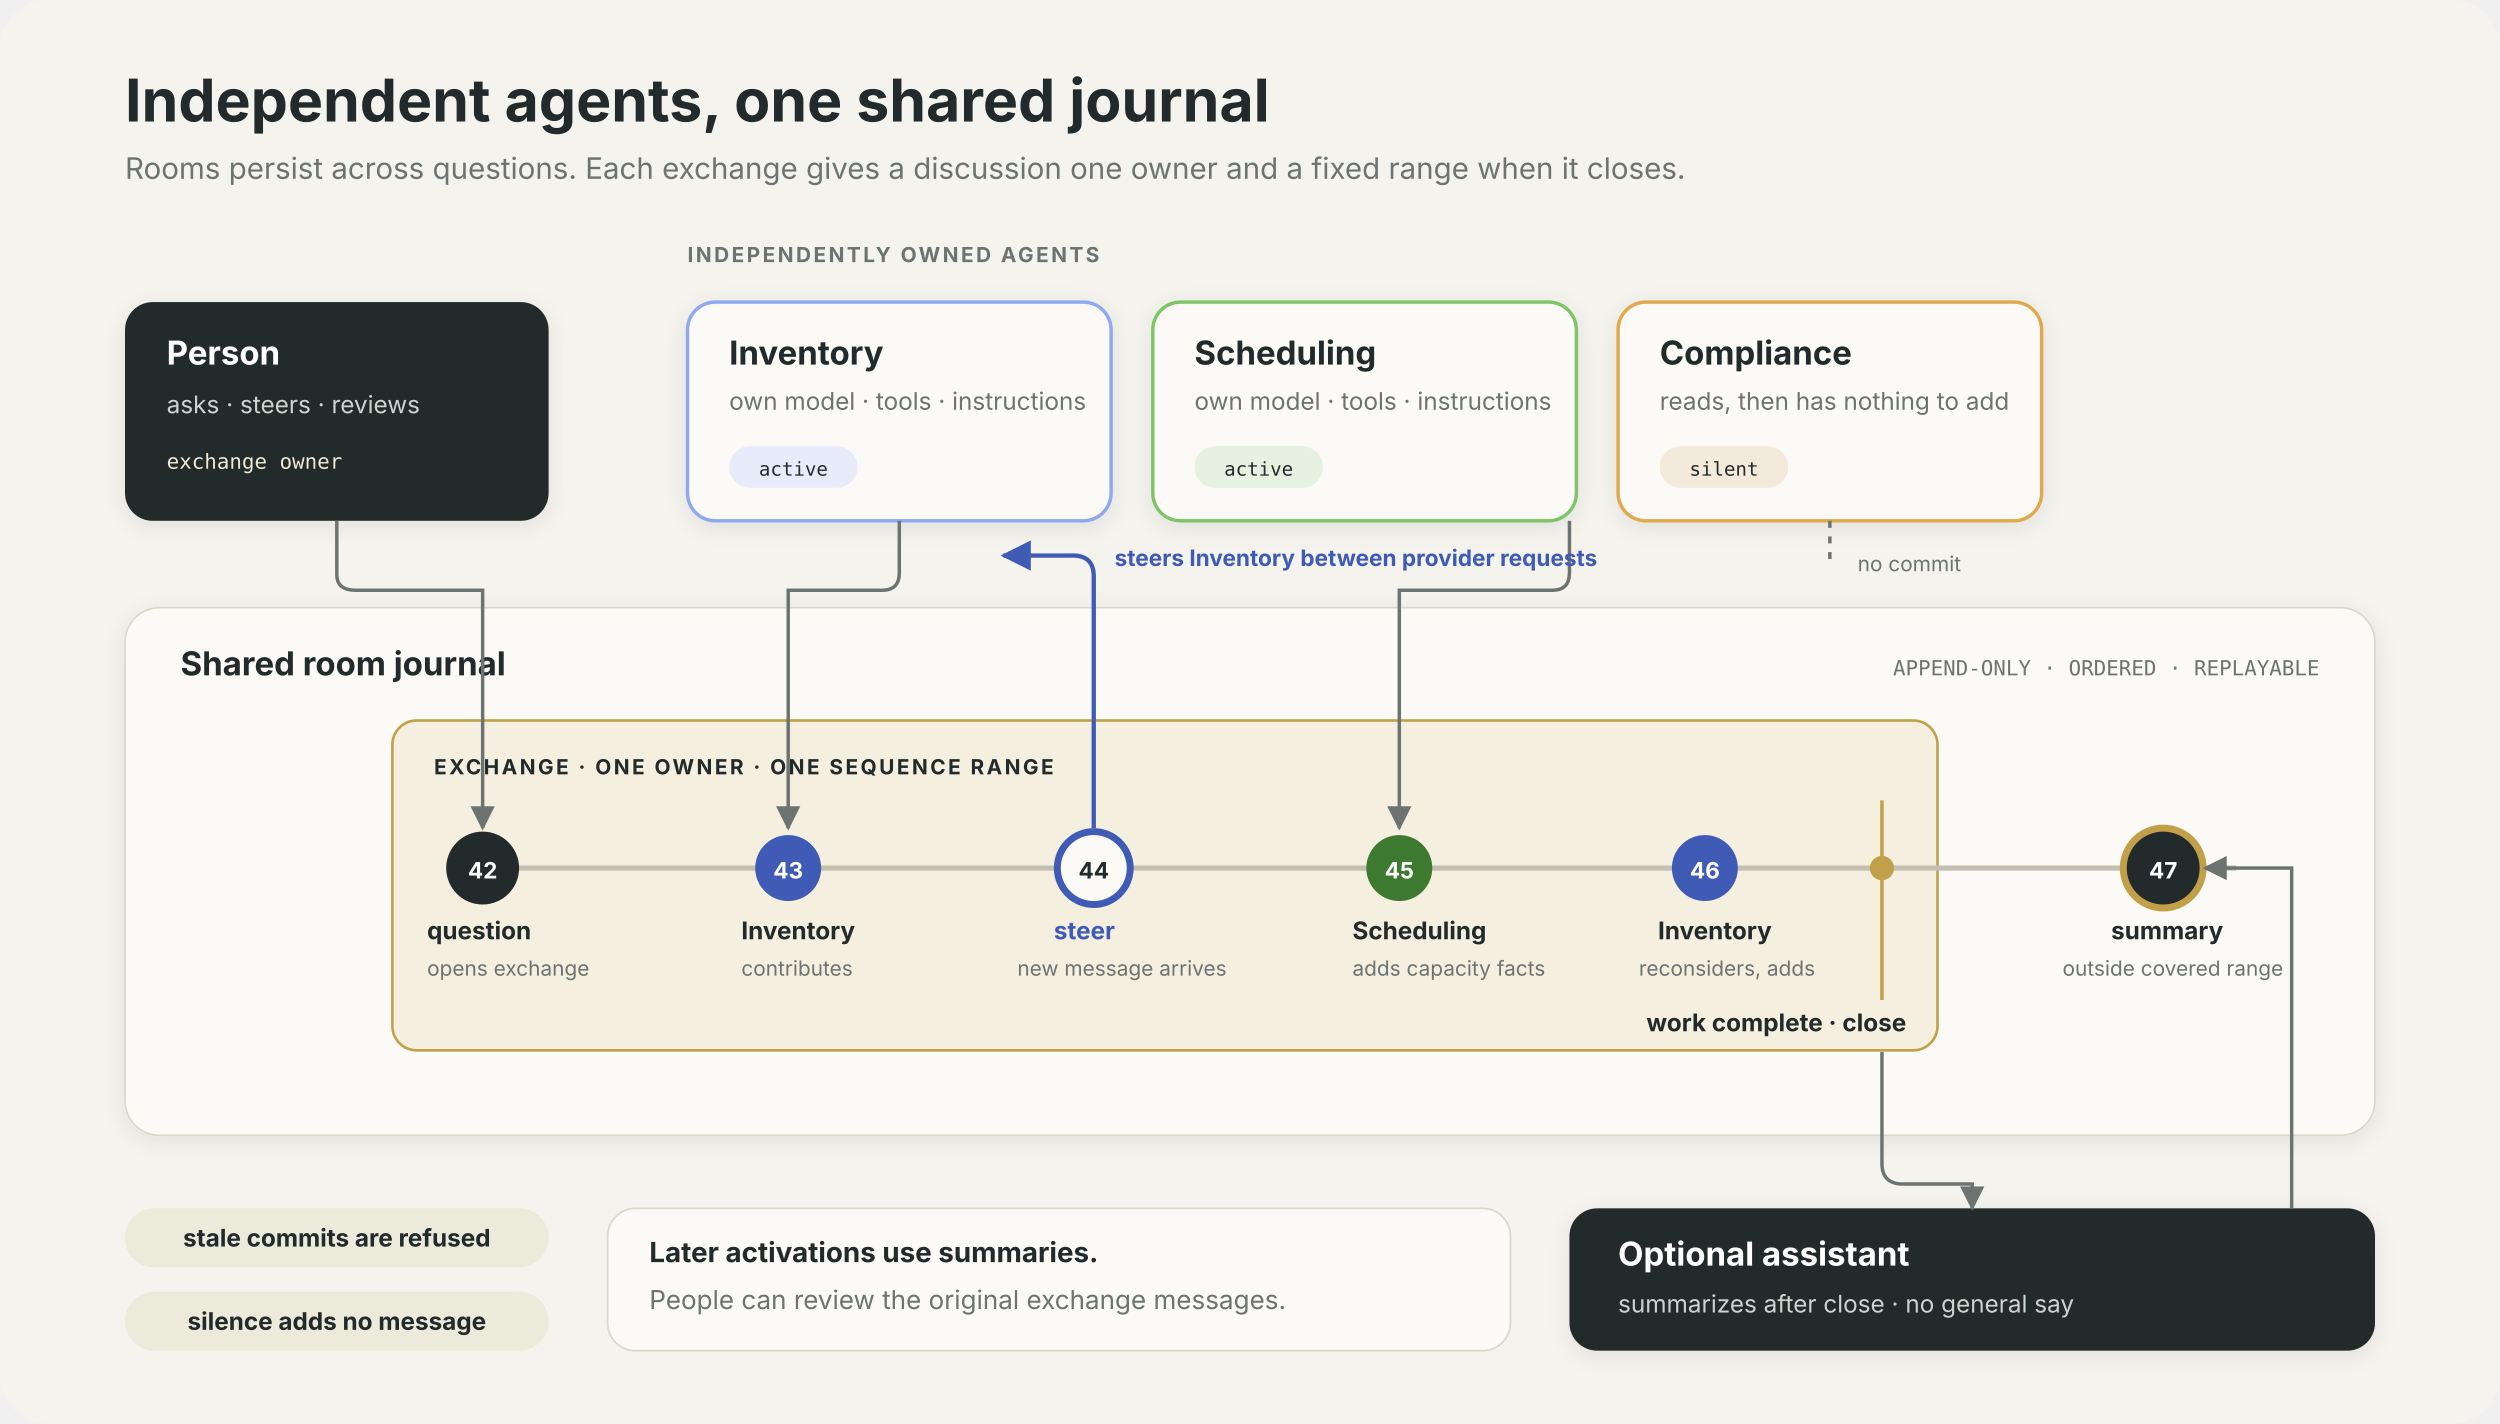
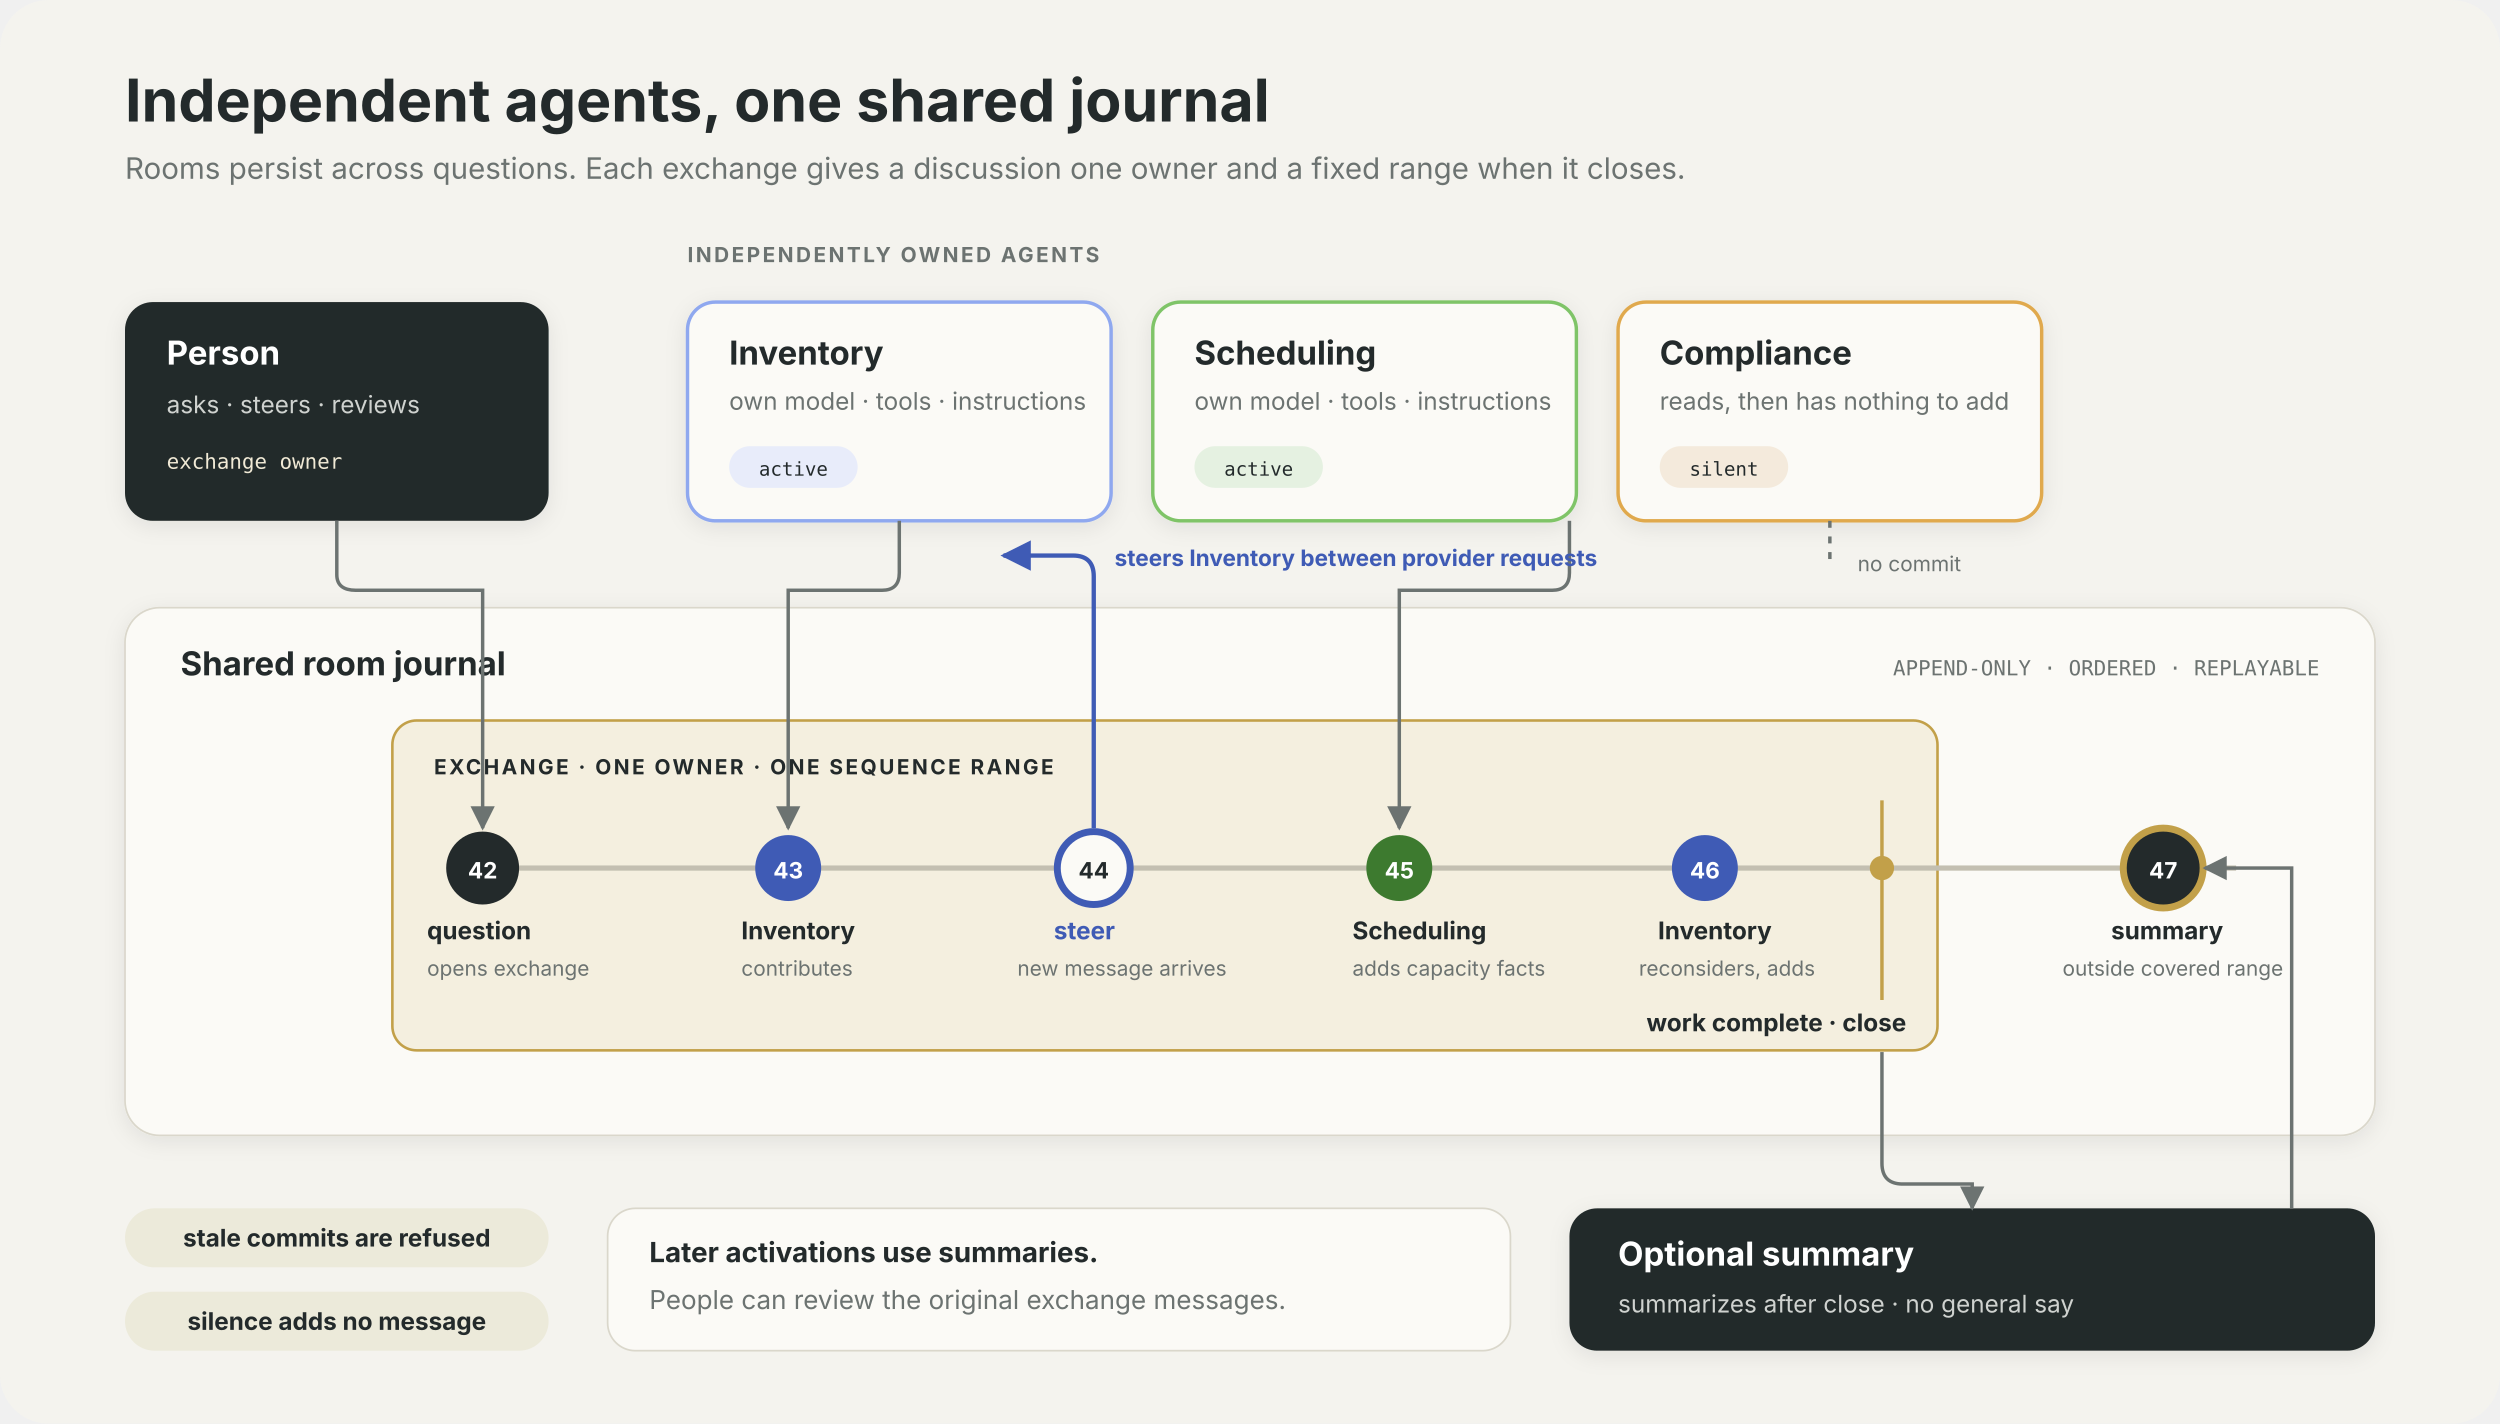
<svg xmlns="http://www.w3.org/2000/svg" width="1440" height="820" viewBox="0 0 1440 820" role="img" aria-labelledby="title desc">
  <defs>
    <marker id="arrow" viewBox="0 0 10 10" refX="9" refY="5" markerWidth="7" markerHeight="7" orient="auto-start-reverse">
      <path d="M0 0 10 5 0 10Z" fill="#6c7371" />
    </marker>
    <marker id="arrow-blue" viewBox="0 0 10 10" refX="9" refY="5" markerWidth="7" markerHeight="7" orient="auto-start-reverse">
      <path d="M0 0 10 5 0 10Z" fill="#3f5bb5" />
    </marker>
    <filter id="shadow" x="-10%" y="-10%" width="120%" height="130%">
      <feDropShadow dx="0" dy="3" stdDeviation="6" flood-color="#232a2b" flood-opacity="0.08" />
    </filter>
    <style>
      .sans { font-family: Inter, "IBM Plex Sans", system-ui, sans-serif; }
      .mono { font-family: "IBM Plex Mono", ui-monospace, monospace; }
      .ink { fill: #232a2b; }
      .dim { fill: #6c7371; }
      .small { font-size: 14px; }
      .body { font-size: 16px; }
      .label { font-size: 12px; font-weight: 700; letter-spacing: 1.4px; }
      .title { font-size: 19px; font-weight: 700; }
    </style>
  </defs>
  <rect width="1440" height="820" rx="28" fill="#f4f3ee" />
  <text x="72" y="70" class="sans ink" font-size="34" font-weight="700">Independent agents, one shared journal</text>
  <text x="72" y="103" class="sans dim" font-size="17">Rooms persist across questions. Each exchange gives a discussion one owner and a fixed range when it closes.</text>
  <text x="396" y="151" class="sans dim label">INDEPENDENTLY OWNED AGENTS</text>
  <g filter="url(#shadow)">
    <rect x="396" y="174" width="244" height="126" rx="16" fill="#fbfaf6" stroke="#8fa8ef" stroke-width="2" />
    <rect x="664" y="174" width="244" height="126" rx="16" fill="#fbfaf6" stroke="#7fc468" stroke-width="2" />
    <rect x="932" y="174" width="244" height="126" rx="16" fill="#fbfaf6" stroke="#e0a94e" stroke-width="2" />
  </g>
  <text x="420" y="210" class="sans ink title">Inventory</text>
  <text x="420" y="236" class="sans dim small">own model · tools · instructions</text>
  <rect x="420" y="257" width="74" height="24" rx="12" fill="#e8ecfa" />
  <text x="457" y="274" text-anchor="middle" class="mono ink" font-size="11">active</text>
  <text x="688" y="210" class="sans ink title">Scheduling</text>
  <text x="688" y="236" class="sans dim small">own model · tools · instructions</text>
  <rect x="688" y="257" width="74" height="24" rx="12" fill="#e5f1e1" />
  <text x="725" y="274" text-anchor="middle" class="mono ink" font-size="11">active</text>
  <text x="956" y="210" class="sans ink title">Compliance</text>
  <text x="956" y="236" class="sans dim small">reads, then has nothing to add</text>
  <rect x="956" y="257" width="74" height="24" rx="12" fill="#f4eadc" />
  <text x="993" y="274" text-anchor="middle" class="mono ink" font-size="11">silent</text>
  <g filter="url(#shadow)">
    <rect x="72" y="350" width="1296" height="304" rx="20" fill="#fbfaf6" stroke="#dad7cb" />
  </g>
  <text x="104" y="389" class="sans ink title">Shared room journal</text>
  <text x="1336" y="389" text-anchor="end" class="mono dim" font-size="12">APPEND-ONLY · ORDERED · REPLAYABLE</text>
  <rect x="226" y="415" width="890" height="190" rx="14" fill="#f1ead6" fill-opacity="0.7" stroke="#c2a049" stroke-width="1.5" />
  <text x="250" y="446" class="sans ink label">EXCHANGE · ONE OWNER · ONE SEQUENCE RANGE</text>
  <line x1="266" y1="500" x2="1288" y2="500" stroke="#c3bfb1" stroke-width="3" />
  <g class="sans">
    <circle cx="278" cy="500" r="21" fill="#232a2b" />
    <text x="278" y="506" text-anchor="middle" fill="#fff" font-size="13" font-weight="700">42</text>
    <text x="246" y="541" class="ink small" font-weight="700">question</text>
    <text x="246" y="562" class="dim" font-size="12">opens exchange</text>
    <circle cx="454" cy="500" r="19" fill="#3f5bb5" />
    <text x="454" y="506" text-anchor="middle" fill="#fff" font-size="13" font-weight="700">43</text>
    <text x="427" y="541" class="ink small" font-weight="700">Inventory</text>
    <text x="427" y="562" class="dim" font-size="12">contributes</text>
    <circle cx="630" cy="500" r="21" fill="#fbfaf6" stroke="#3f5bb5" stroke-width="4" />
    <text x="630" y="506" text-anchor="middle" class="ink" font-size="13" font-weight="700">44</text>
    <text x="607" y="541" fill="#3f5bb5" font-size="14" font-weight="700">steer</text>
    <text x="586" y="562" class="dim" font-size="12">new message arrives</text>
    <circle cx="806" cy="500" r="19" fill="#3d7a2f" />
    <text x="806" y="506" text-anchor="middle" fill="#fff" font-size="13" font-weight="700">45</text>
    <text x="779" y="541" class="ink small" font-weight="700">Scheduling</text>
    <text x="779" y="562" class="dim" font-size="12">adds capacity facts</text>
    <circle cx="982" cy="500" r="19" fill="#3f5bb5" />
    <text x="982" y="506" text-anchor="middle" fill="#fff" font-size="13" font-weight="700">46</text>
    <text x="955" y="541" class="ink small" font-weight="700">Inventory</text>
    <text x="944" y="562" class="dim" font-size="12">reconsiders, adds</text>
    <line x1="1084" y1="461" x2="1084" y2="576" stroke="#c2a049" stroke-width="2" />
    <circle cx="1084" cy="500" r="7" fill="#c2a049" />
    <text x="1098" y="594" text-anchor="end" class="ink small" font-weight="700">work complete · close</text>
    <circle cx="1246" cy="500" r="23" fill="#232a2b" stroke="#c2a049" stroke-width="4" />
    <text x="1246" y="506" text-anchor="middle" fill="#fff" font-size="13" font-weight="700">47</text>
    <text x="1216" y="541" class="ink small" font-weight="700">summary</text>
    <text x="1188" y="562" class="dim" font-size="12">outside covered range</text>
  </g>
  <path d="M518 300V330Q518 340 508 340H454V477" fill="none" stroke="#6c7371" stroke-width="2" marker-end="url(#arrow)" />
  <path d="M904 300V330Q904 340 894 340H806V477" fill="none" stroke="#6c7371" stroke-width="2" marker-end="url(#arrow)" />
  <path d="M1054 300V325" fill="none" stroke="#6c7371" stroke-width="2" stroke-dasharray="4 5" />
  <text x="1070" y="329" class="sans dim" font-size="12">no commit</text>
  <path d="M630 477V332Q630 320 618 320H578" fill="none" stroke="#3f5bb5" stroke-width="2.5" marker-end="url(#arrow-blue)" />
  <text x="642" y="326" class="sans" fill="#3f5bb5" font-size="13" font-weight="700">steers Inventory between provider requests</text>
  <g filter="url(#shadow)">
    <rect x="72" y="174" width="244" height="126" rx="16" fill="#232a2b" />
    <rect x="904" y="696" width="464" height="82" rx="16" fill="#232a2b" />
  </g>
  <text x="96" y="210" class="sans" fill="#fff" font-size="19" font-weight="700">Person</text>
  <text x="96" y="238" class="sans" fill="#cfd2cf" font-size="14">asks · steers · reviews</text>
  <text x="96" y="270" class="mono" fill="#f1ead6" font-size="12">exchange owner</text>
  <path d="M194 300V331Q194 340 205 340H278V477" fill="none" stroke="#6c7371" stroke-width="2" marker-end="url(#arrow)" />
-   <text x="932" y="729" class="sans" fill="#fff" font-size="19" font-weight="700">Optional assistant</text>
+   <text x="932" y="729" class="sans" fill="#fff" font-size="19" font-weight="700">Optional summary</text>
  <text x="932" y="756" class="sans" fill="#cfd2cf" font-size="14">summarizes after close · no general say</text>
  <path d="M1084 606V670Q1084 682 1096 682H1136V696" fill="none" stroke="#6c7371" stroke-width="2" marker-end="url(#arrow)" />
  <path d="M1320 696V500H1270" fill="none" stroke="#6c7371" stroke-width="2" marker-end="url(#arrow)" />
  <rect x="350" y="696" width="520" height="82" rx="16" fill="#fbfaf6" stroke="#dad7cb" />
  <text x="374" y="727" class="sans ink" font-size="16" font-weight="700">Later activations use summaries.</text>
  <text x="374" y="754" class="sans dim" font-size="15">People can review the original exchange messages.</text>
  <rect x="72" y="696" width="244" height="34" rx="17" fill="#eceada" />
  <text x="194" y="718" text-anchor="middle" class="sans ink small" font-weight="700">stale commits are refused</text>
  <rect x="72" y="744" width="244" height="34" rx="17" fill="#eceada" />
  <text x="194" y="766" text-anchor="middle" class="sans ink small" font-weight="700">silence adds no message</text>
</svg>
